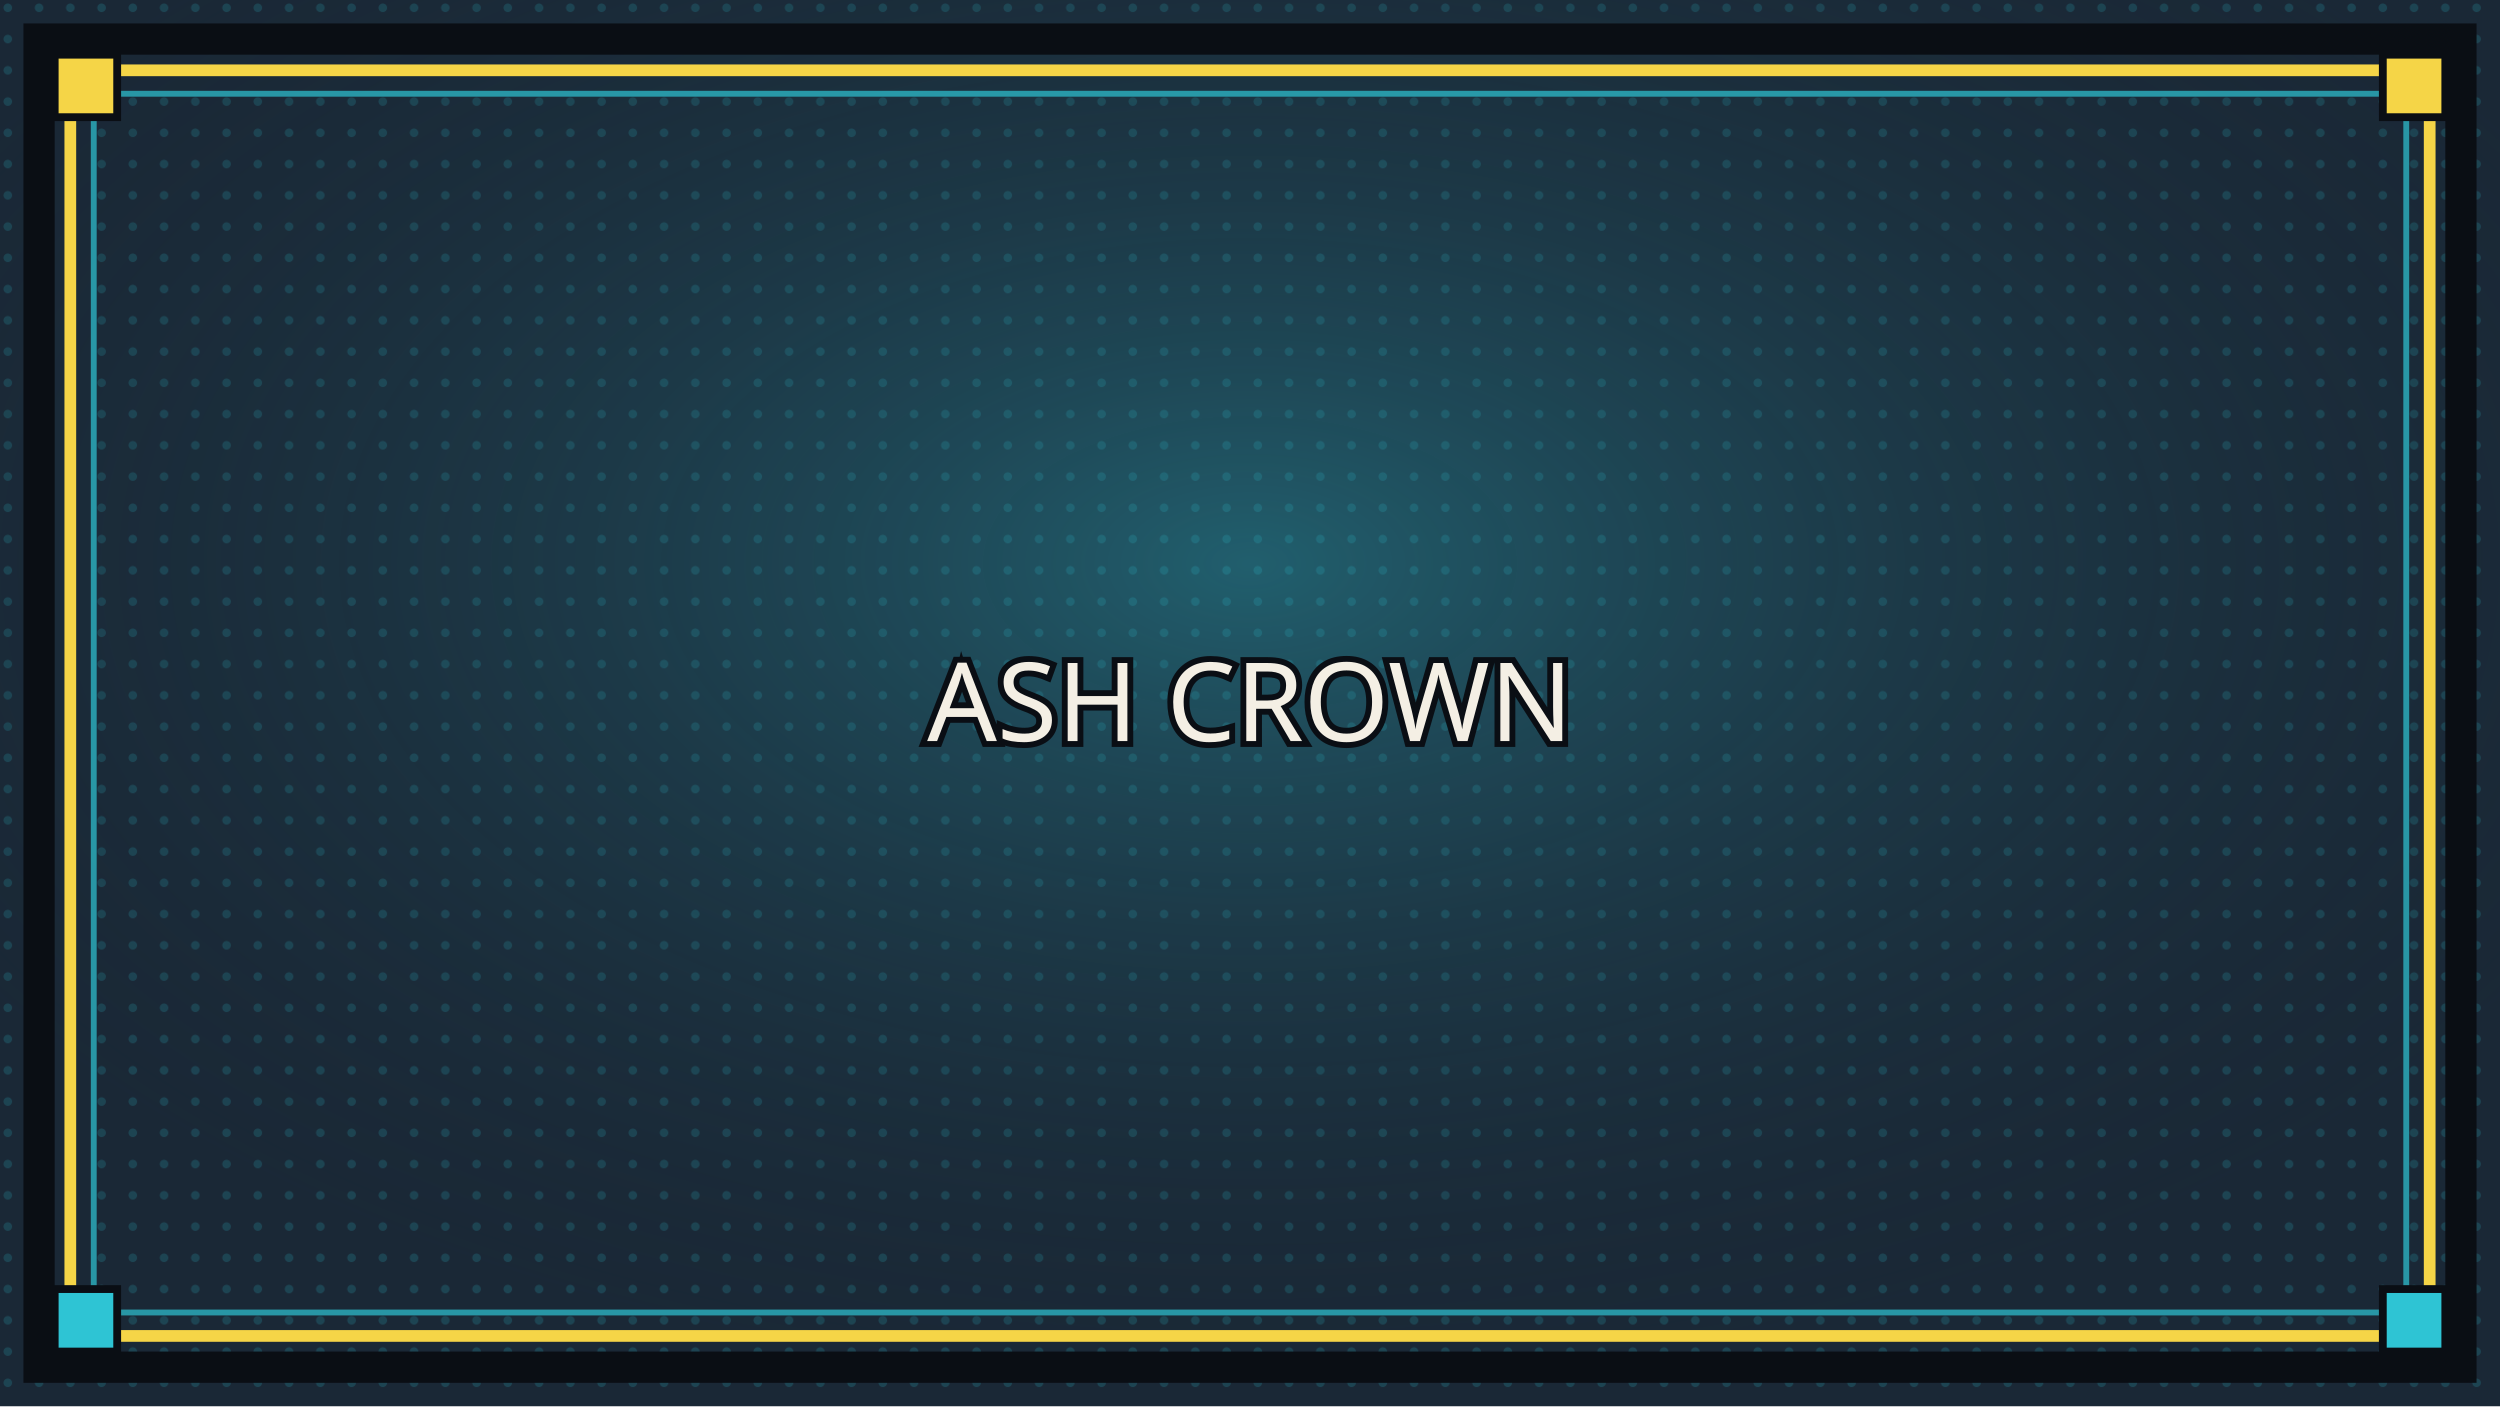
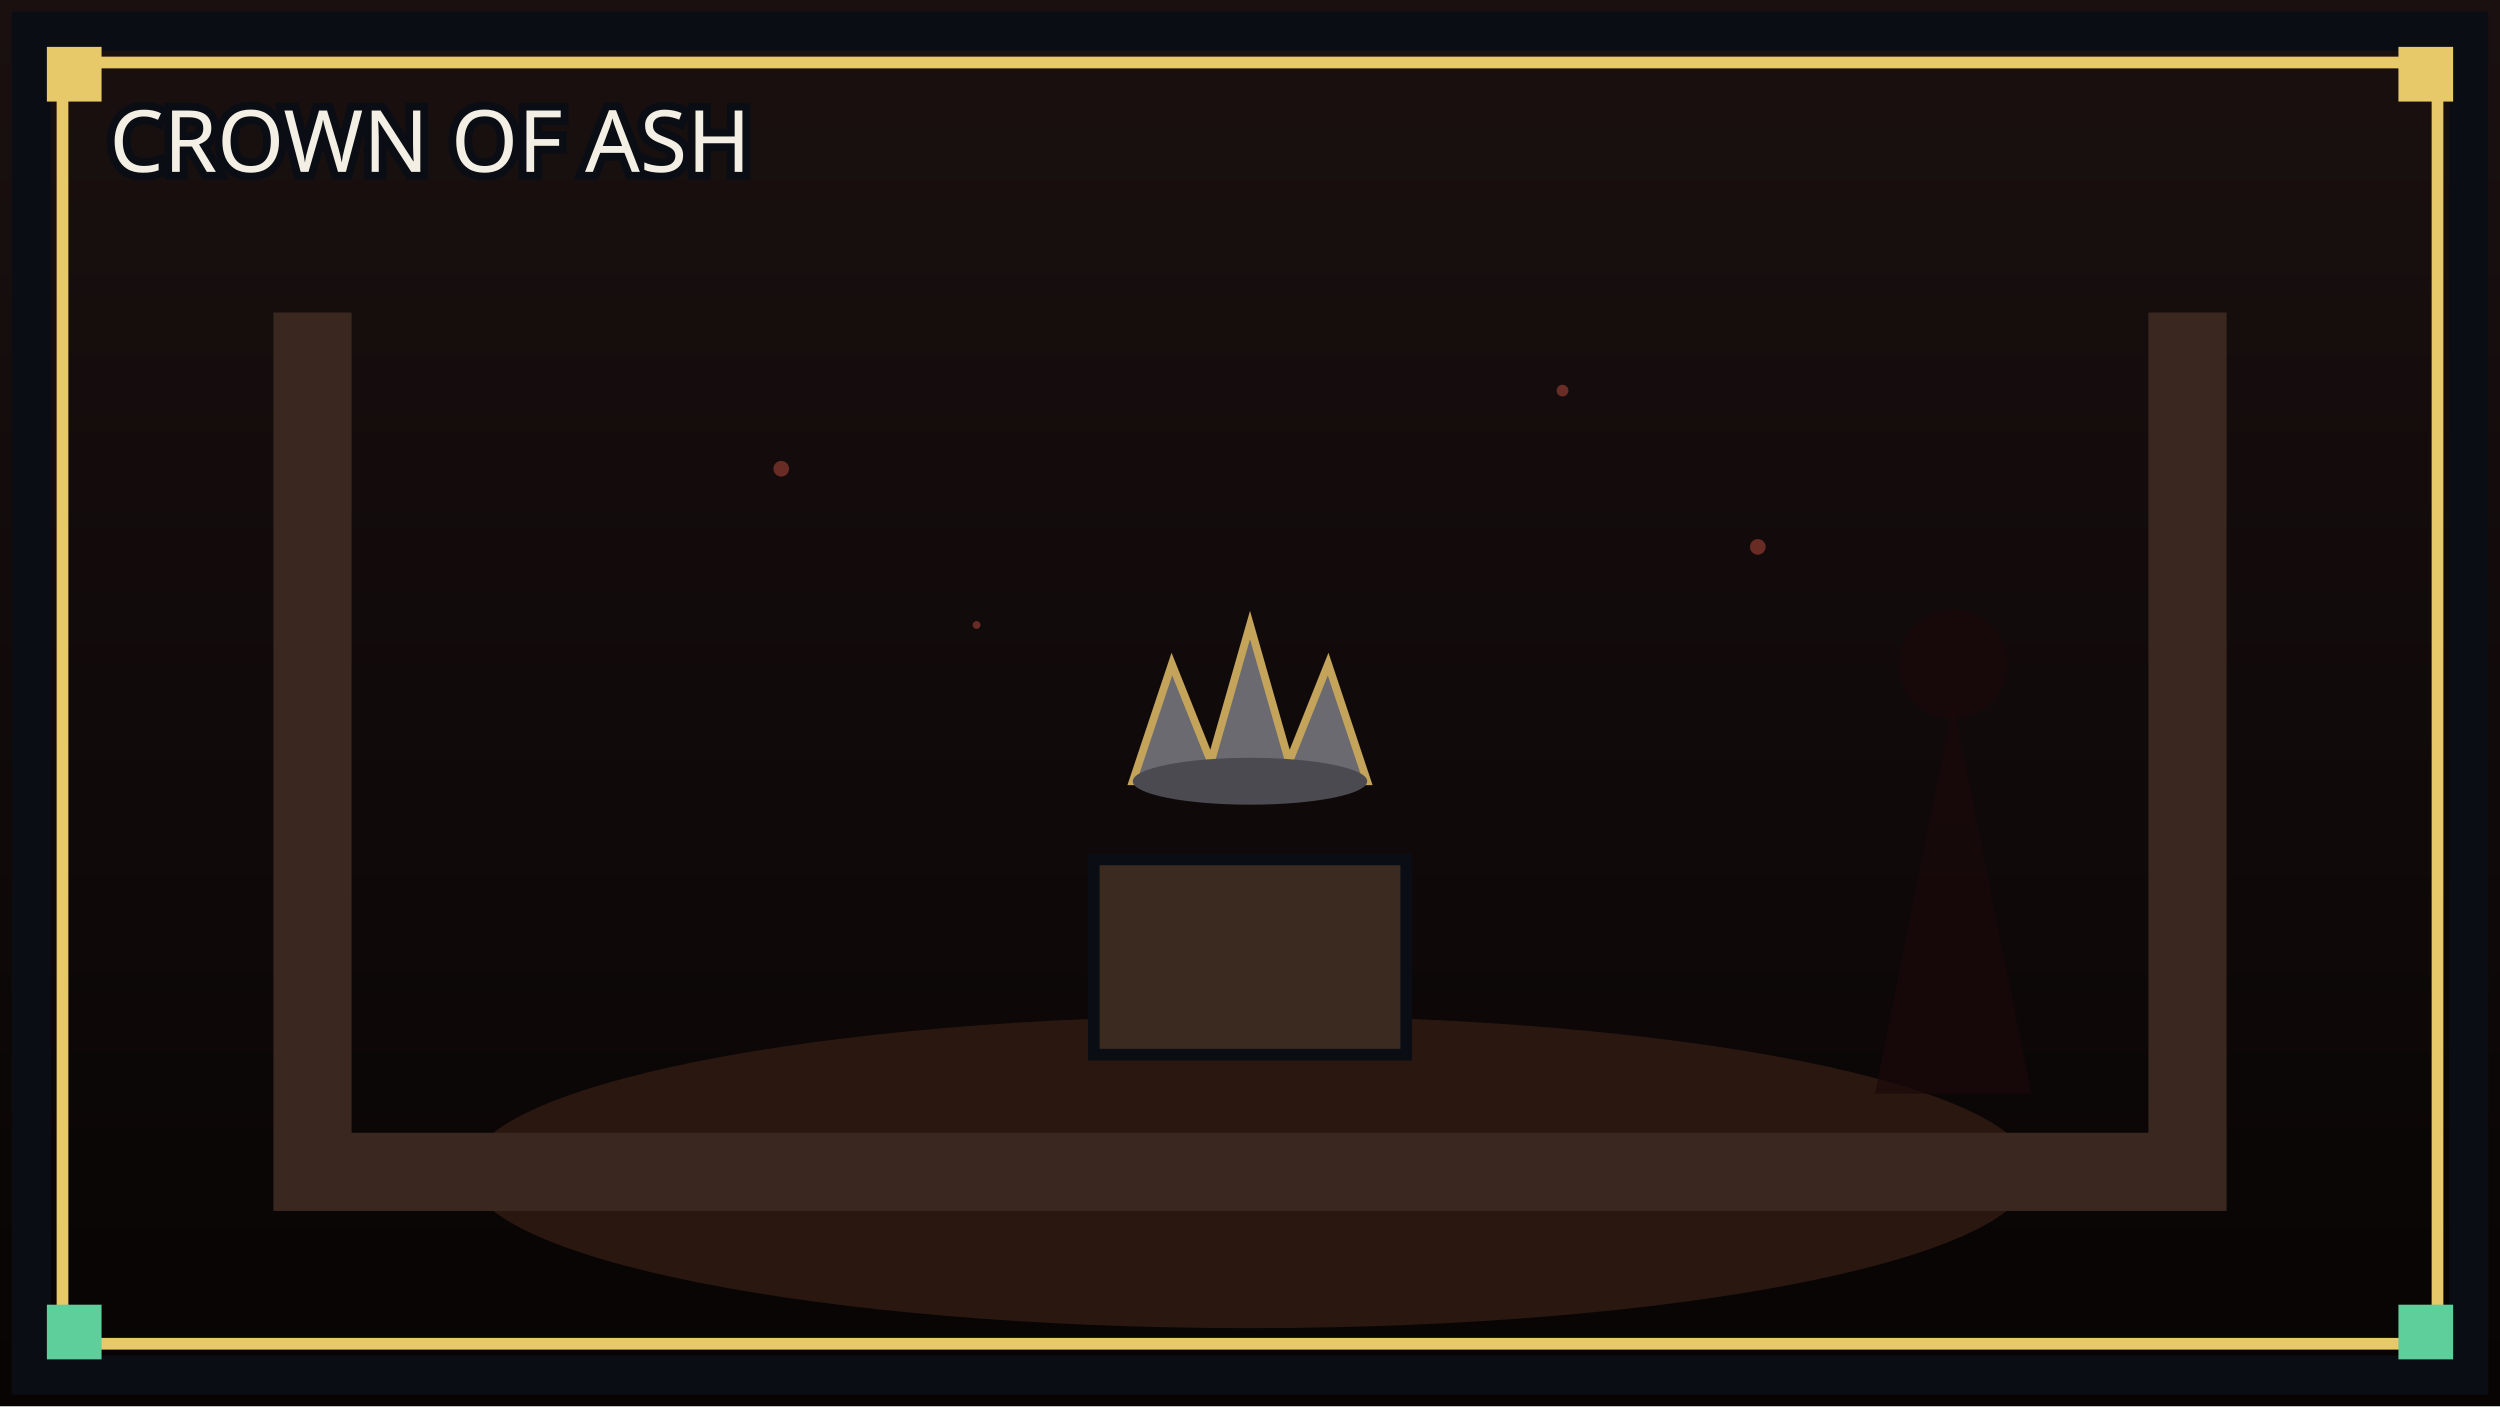
<svg xmlns="http://www.w3.org/2000/svg" width="640" height="360" viewBox="0 0 640 360" fill="none">
  <defs>
-     <pattern id="ht" width="8" height="8" patternUnits="userSpaceOnUse">
-       <circle cx="2" cy="2" r="1.1" fill="#2ec4d4" fill-opacity="0.18" />
-     </pattern>
-     <radialGradient id="g" cx="50%" cy="40%" r="60%">
-       <stop offset="0%" stop-color="#2ec4d4" stop-opacity="0.35" />
-       <stop offset="100%" stop-color="#1a2836" stop-opacity="0" />
-     </radialGradient>
+     <linearGradient id="sky" x1="0" y1="0" x2="0" y2="1">
+       <stop offset="0%" stop-color="#1a1010" />
+       <stop offset="100%" stop-color="#080404" />
+     </linearGradient>
  </defs>
-   <rect width="640" height="360" fill="#1a2836" />
-   <rect width="640" height="360" fill="url(#ht)" />
-   <rect width="640" height="360" fill="url(#g)" />
-   <rect x="10" y="10" width="620" height="340" fill="none" stroke="#0a0e14" stroke-width="8" />
-   <rect x="18" y="18" width="604" height="324" fill="none" stroke="#f5d547" stroke-width="3" />
-   <rect x="24" y="24" width="592" height="312" fill="none" stroke="#2ec4d4" stroke-width="1.5" opacity="0.7" />
-   <rect x="14" y="14" width="16" height="16" fill="#f5d547" stroke="#0a0e14" stroke-width="2" />
-   <rect x="610" y="14" width="16" height="16" fill="#f5d547" stroke="#0a0e14" stroke-width="2" />
-   <rect x="14" y="330" width="16" height="16" fill="#2ec4d4" stroke="#0a0e14" stroke-width="2" />
-   <rect x="610" y="330" width="16" height="16" fill="#2ec4d4" stroke="#0a0e14" stroke-width="2" />
-   <text x="320" y="180" text-anchor="middle" dominant-baseline="middle" font-family="Impact, Arial Black, sans-serif" font-size="28" fill="#f4efe4" stroke="#0a0e14" stroke-width="3" paint-order="stroke">ASH CROWN</text>
+   <rect width="640" height="360" fill="url(#sky)" />
+   <ellipse cx="320" cy="300" rx="200" ry="40" fill="#2a1810" />
+   <path d="M80 80 L80 300 L560 300 L560 80" fill="none" stroke="#3a2820" stroke-width="20" />
+   <rect x="280" y="220" width="80" height="50" fill="#3a2a20" stroke="#0a0e14" stroke-width="3" />
+   <path d="M290 200 L300 170 L310 195 L320 160 L330 195 L340 170 L350 200Z" fill="#6a6a70" stroke="#c4a35a" stroke-width="2" />
+   <ellipse cx="320" cy="200" rx="30" ry="6" fill="#4a4a50" />
+   <g fill="#e85d4c" opacity="0.4">
+     <circle cx="200" cy="120" r="2" />
+     <circle cx="400" cy="100" r="1.5" />
+     <circle cx="250" cy="160" r="1" />
+     <circle cx="450" cy="140" r="2" />
+   </g>
+   <path d="M480 280 L500 180 L520 280Z" fill="#1a0808" opacity="0.7" />
+   <circle cx="500" cy="170" r="14" fill="#1a0808" opacity="0.7" />
+   <rect x="8" y="8" width="624" height="344" fill="none" stroke="#0a0e14" stroke-width="10" />
+   <rect x="16" y="16" width="608" height="328" fill="none" stroke="#e8c96a" stroke-width="3" />
+   <rect x="12" y="12" width="14" height="14" fill="#e8c96a" />
+   <rect x="614" y="12" width="14" height="14" fill="#e8c96a" />
+   <rect x="12" y="334" width="14" height="14" fill="#5ecf9a" />
+   <rect x="614" y="334" width="14" height="14" fill="#5ecf9a" />
+   <text x="28" y="44" font-family="Impact, Arial Black, sans-serif" font-size="22" fill="#f4efe4" stroke="#0a0e14" stroke-width="4" paint-order="stroke">CROWN OF ASH</text>
</svg>
